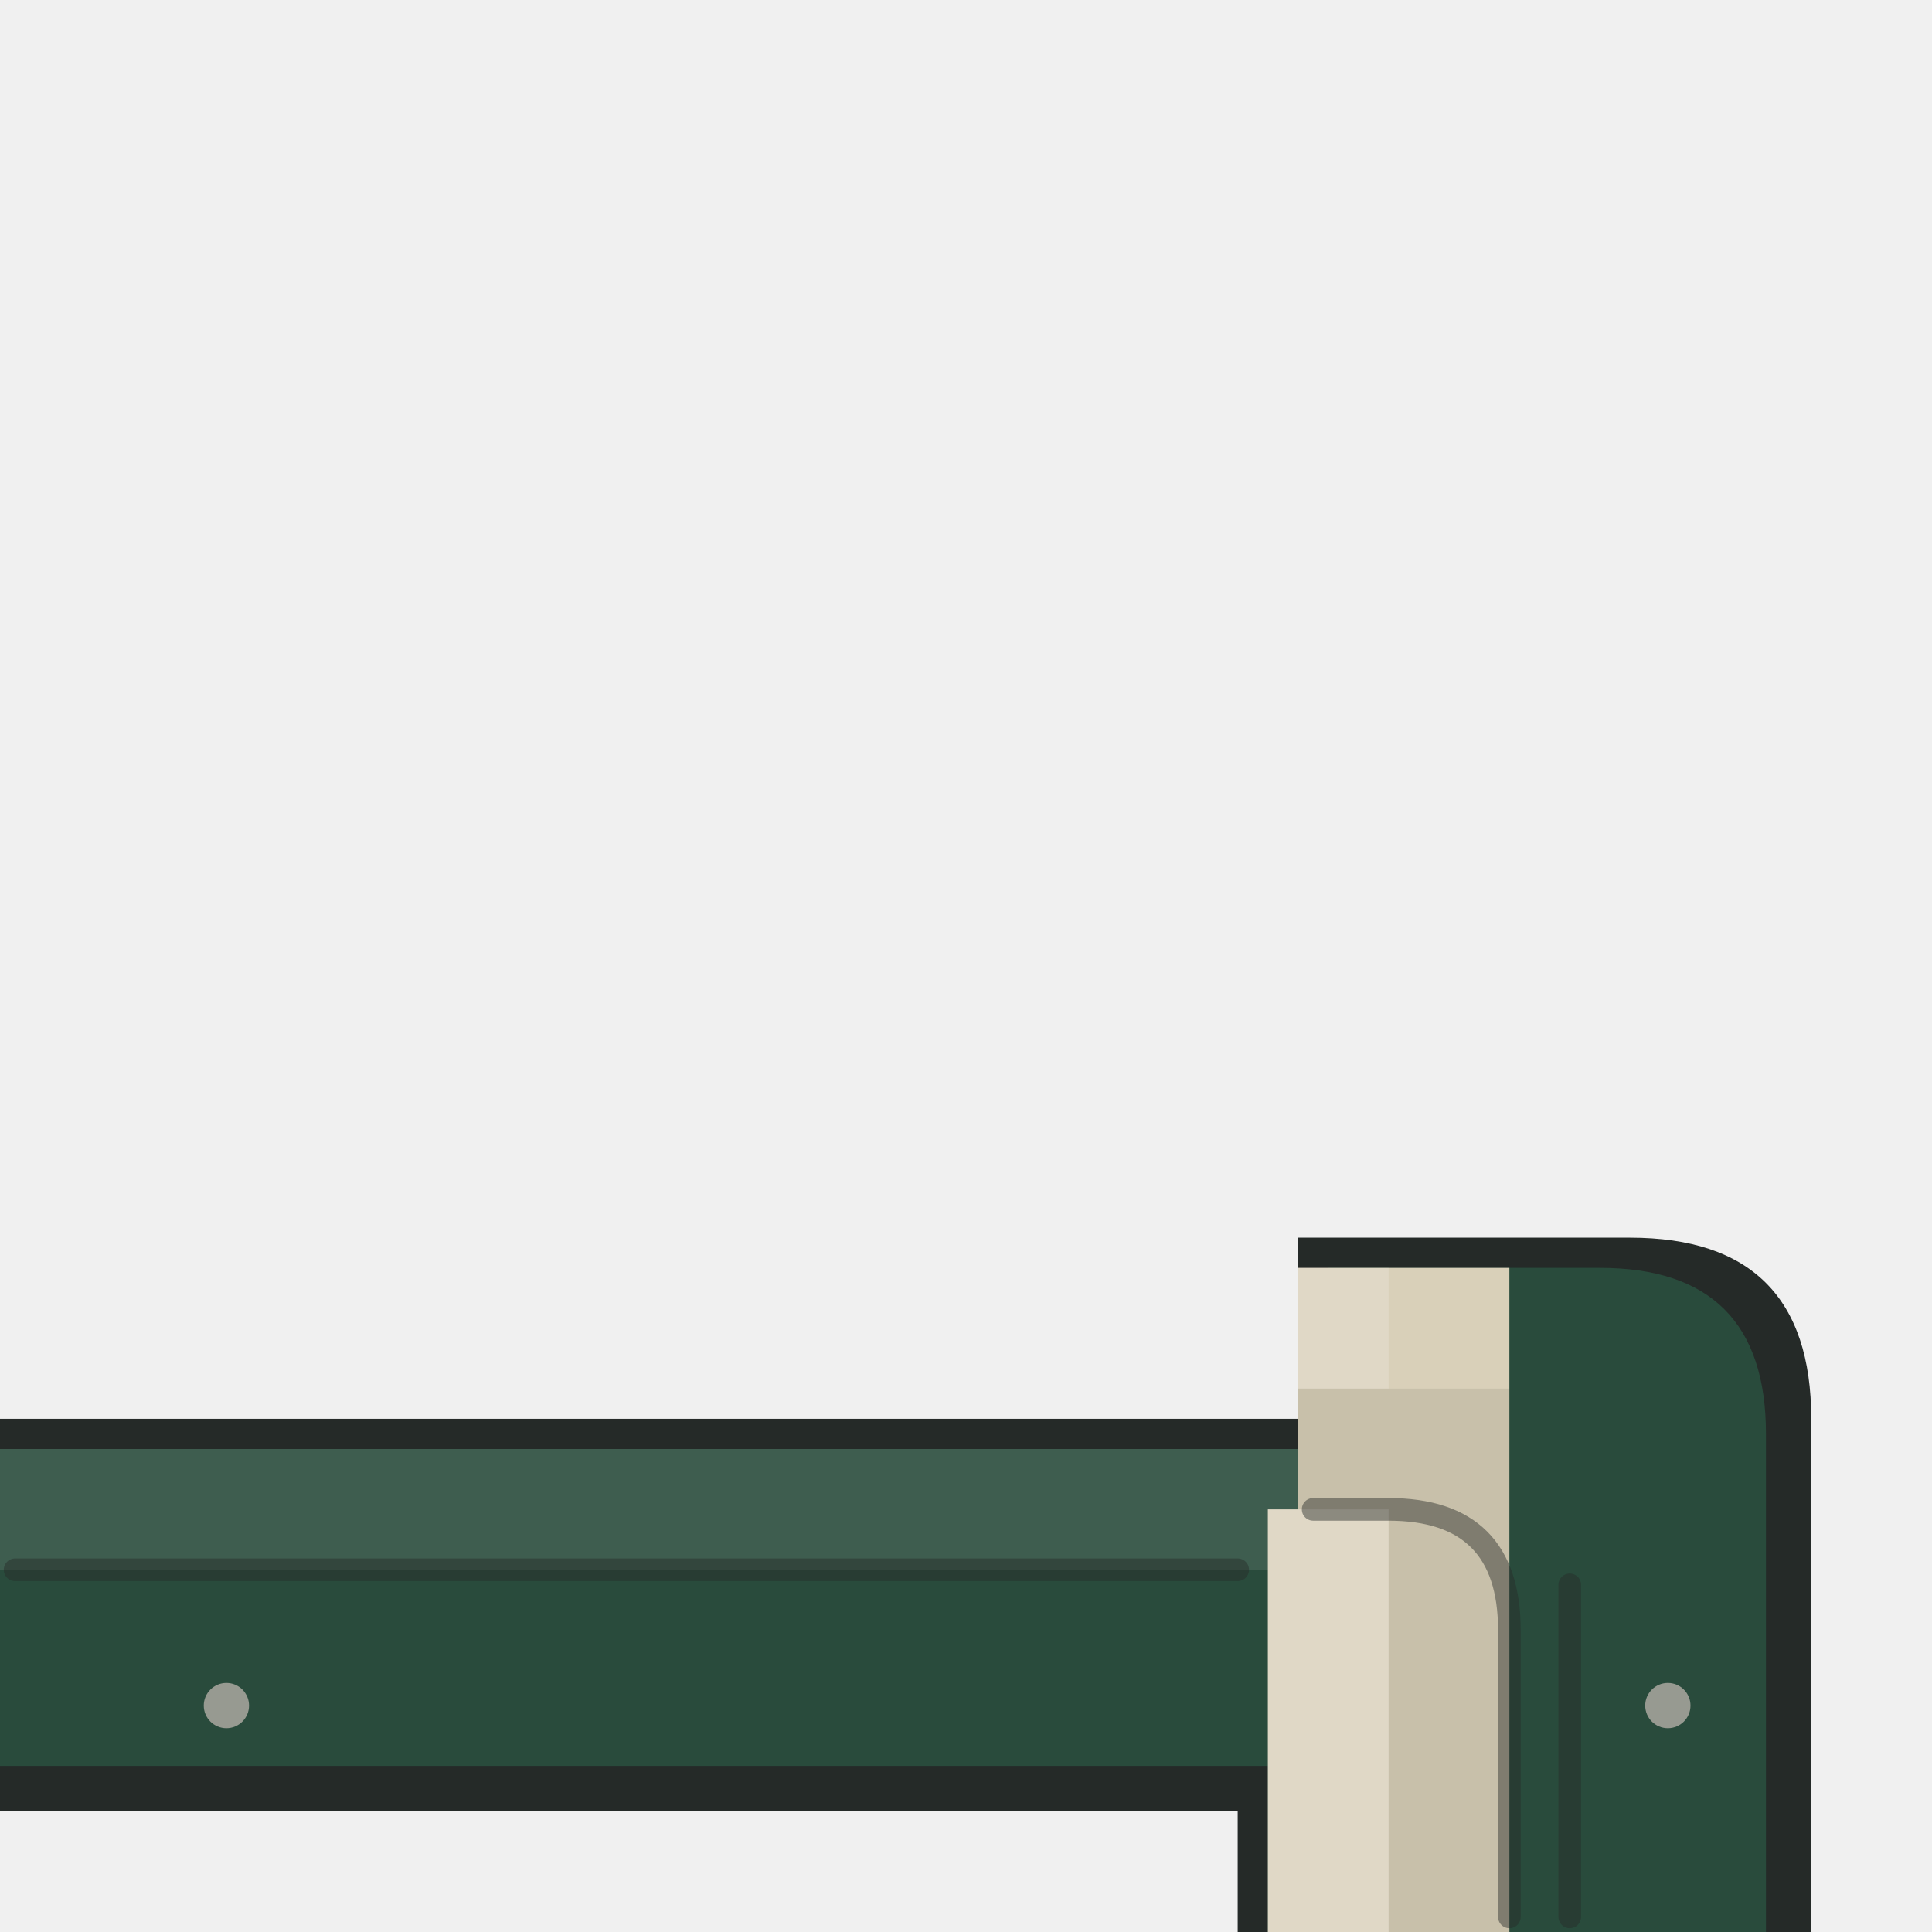
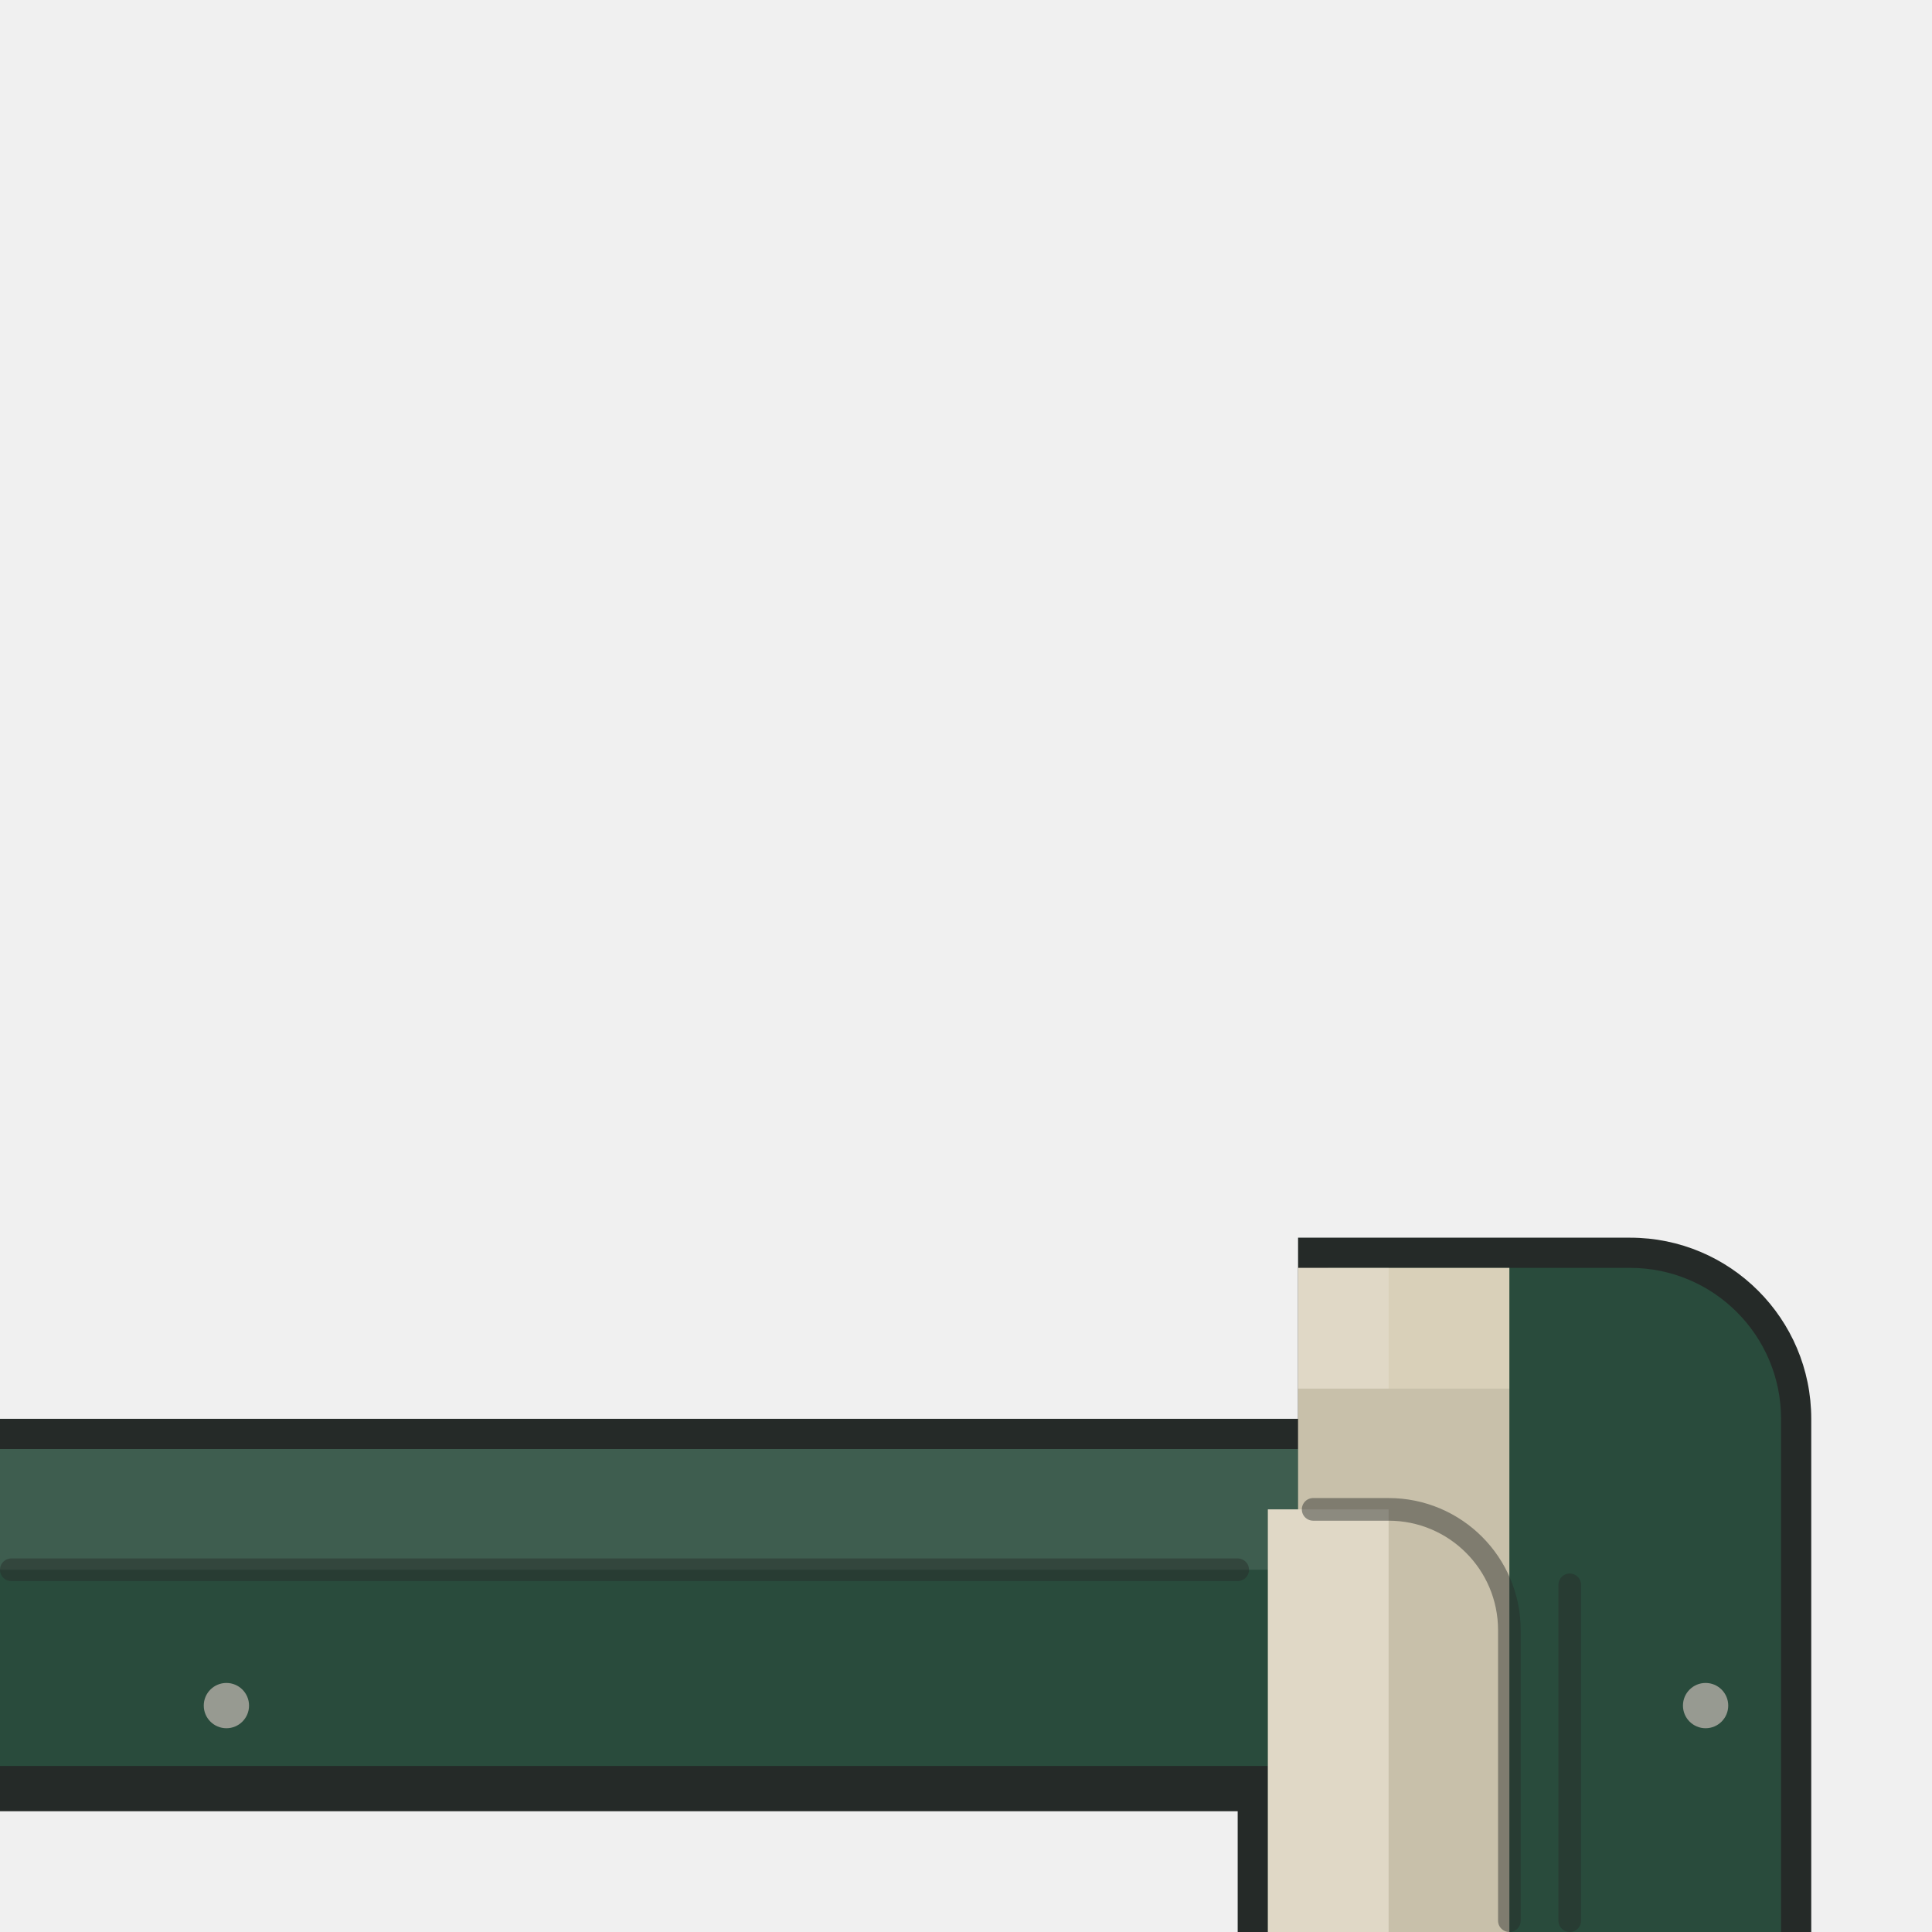
<svg xmlns="http://www.w3.org/2000/svg" viewBox="0 0 128 128" width="128" height="128">
  <g id="detail/base">
-     <path id="base-contour" d="M 0 94 H 86 V 82 H 108 Q 120 82 120 94 V 128 H 82 V 120 H 0 Z" fill="#252A28" />
-     <path id="base-field" d="M 0 96 H 88 V 84 H 106 Q 117 84 117 95 V 128 H 84 V 117 H 0 Z" fill="#294B3C" />
+     <path id="base-contour" d="M 0 94 H 86 V 82 H 108 A 12 12 0 0 1 120 94 V 128 H 82 V 120 H 0 Z" fill="#252A28" />
+     <path id="base-field" d="M 0 96 H 88 V 84 H 108 A 10 10 0 0 1 118 94 V 128 H 84 V 117 H 0 Z" fill="#294B3C" />
    <path id="base-plain-cap-light" d="M 0 96 H 86 V 104 H 0 Z" fill="#FFFFFF" opacity="0.10" />
-     <path id="base-plain-service-seam" d="M 1 104 H 82" fill="none" stroke="#252A28" stroke-width="1.5" stroke-linecap="round" stroke-linejoin="round" opacity="0.45" />
+     <path id="base-plain-service-seam" d="M .75 104 H 82" fill="none" stroke="#252A28" stroke-width="1.5" stroke-linecap="round" stroke-linejoin="round" opacity="0.45" />
    <path id="base-coping" d="M 86 84 H 100 V 128 H 84 V 100 H 86 Z" fill="#D9D0B9" />
    <path id="base-coping-top-light" d="M 86 84 H 92 V 92 H 86 Z M 84 100 H 92 V 128 H 84 Z" fill="#FFFFFF" opacity="0.18" />
    <path id="base-coping-face-shade" d="M 86 92 H 100 V 100 H 86 Z M 92 100 H 100 V 128 H 92 Z" fill="#000000" opacity="0.08" />
-     <path id="base-coping-lip" d="M 87 100 H 92 Q 100 100 100 108 V 127" fill="none" stroke="#252A28" stroke-width="1.5" stroke-linecap="round" stroke-linejoin="round" opacity="0.45" />
-     <path id="base-coping-service-seam" d="M 104 105 V 127" fill="none" stroke="#252A28" stroke-width="1.5" stroke-linecap="round" stroke-linejoin="round" opacity="0.45" />
+     <path id="base-coping-lip" d="M 87 100 H 92 A 8 8 0 0 1 100 108 V 127.25" fill="none" stroke="#252A28" stroke-width="1.5" stroke-linecap="round" stroke-linejoin="round" opacity="0.45" />
+     <path id="base-coping-service-seam" d="M 104 105 V 127.25" fill="none" stroke="#252A28" stroke-width="1.5" stroke-linecap="round" stroke-linejoin="round" opacity="0.45" />
    <path id="base-fastener-left" d="M 15 111.5 A 1.5 1.5 0 1 1 15 114.5 A 1.5 1.5 0 1 1 15 111.5 Z" fill="#979A91" />
-     <path id="base-fastener-column" d="M 110.5 111.5 A 1.5 1.5 0 1 1 110.5 114.5 A 1.5 1.5 0 1 1 110.5 111.5 Z" fill="#979A91" />
+     <path id="base-fastener-column" d="M 113 111.5 A 1.5 1.5 0 1 1 113 114.5 A 1.5 1.5 0 1 1 113 111.5 Z" fill="#979A91" />
  </g>
</svg>
